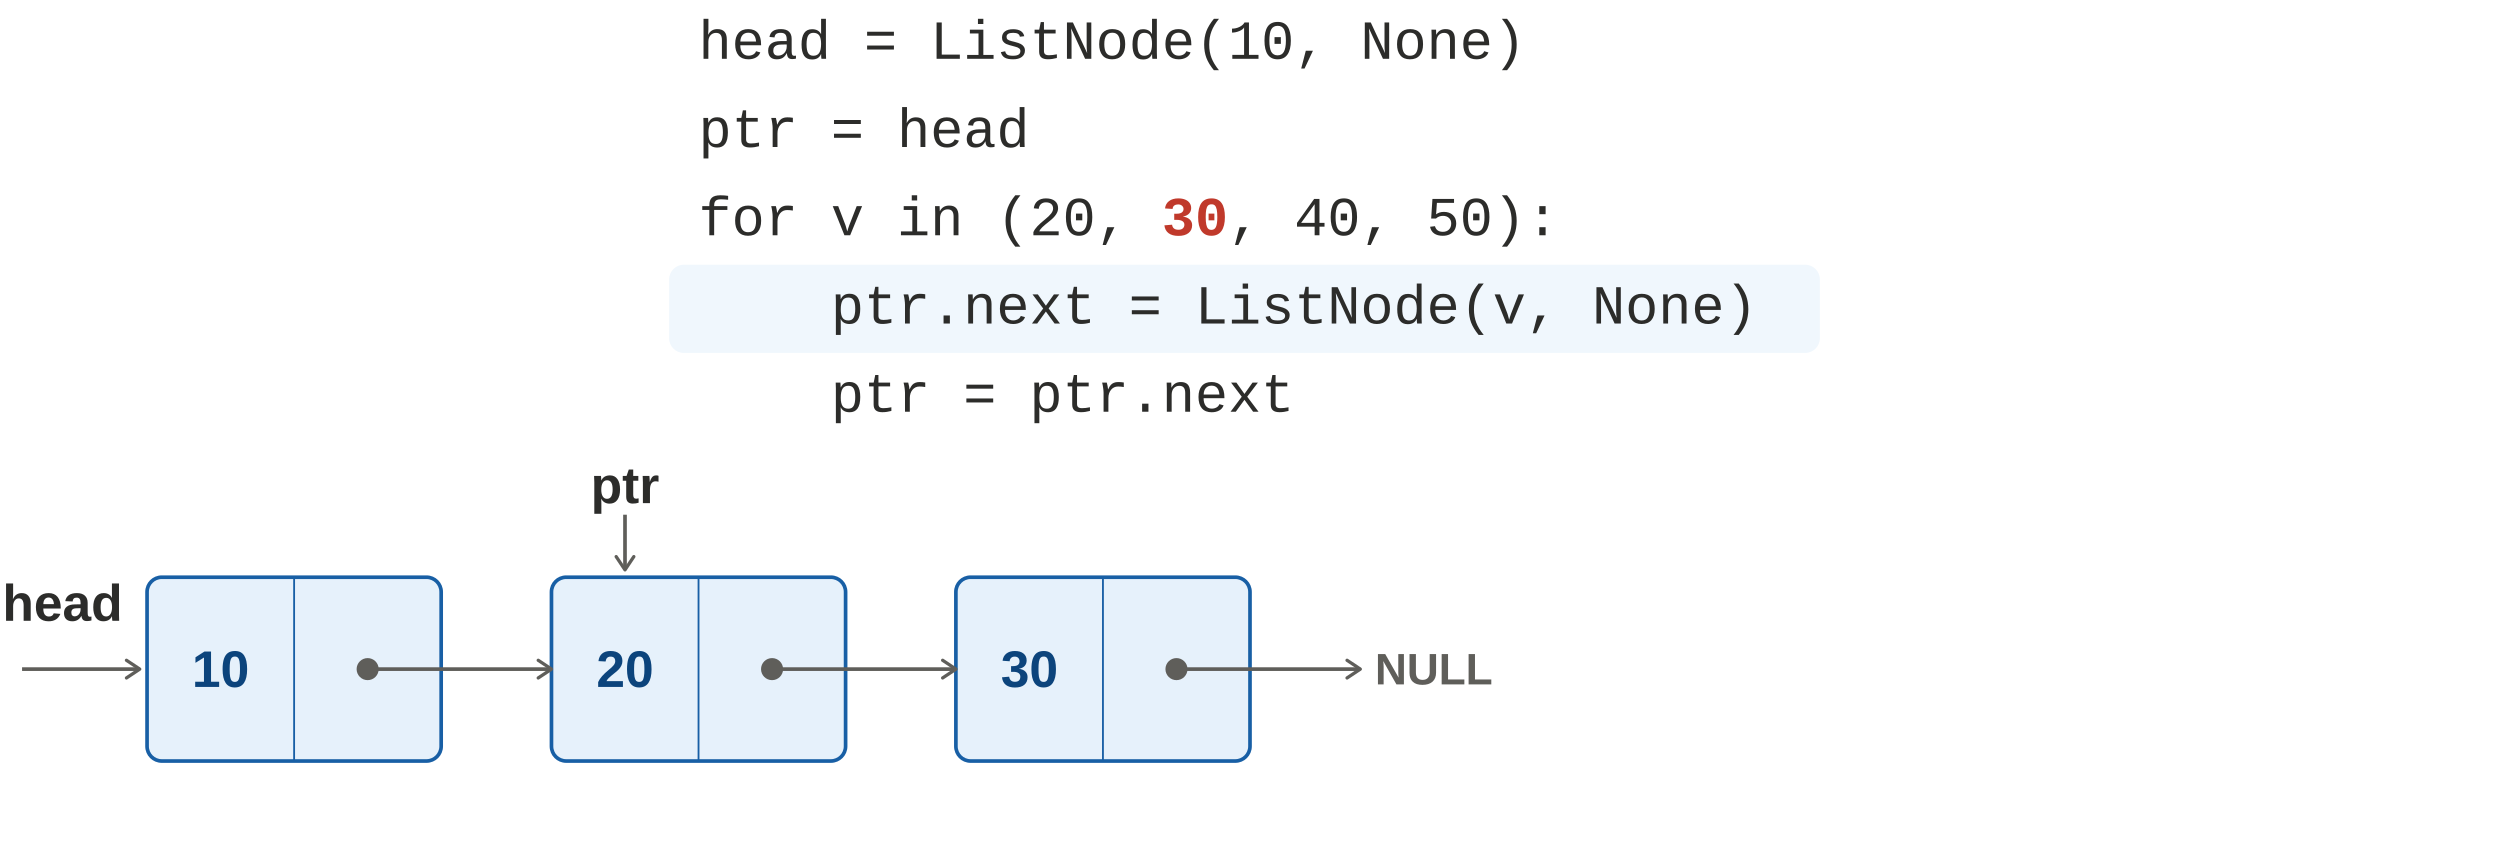
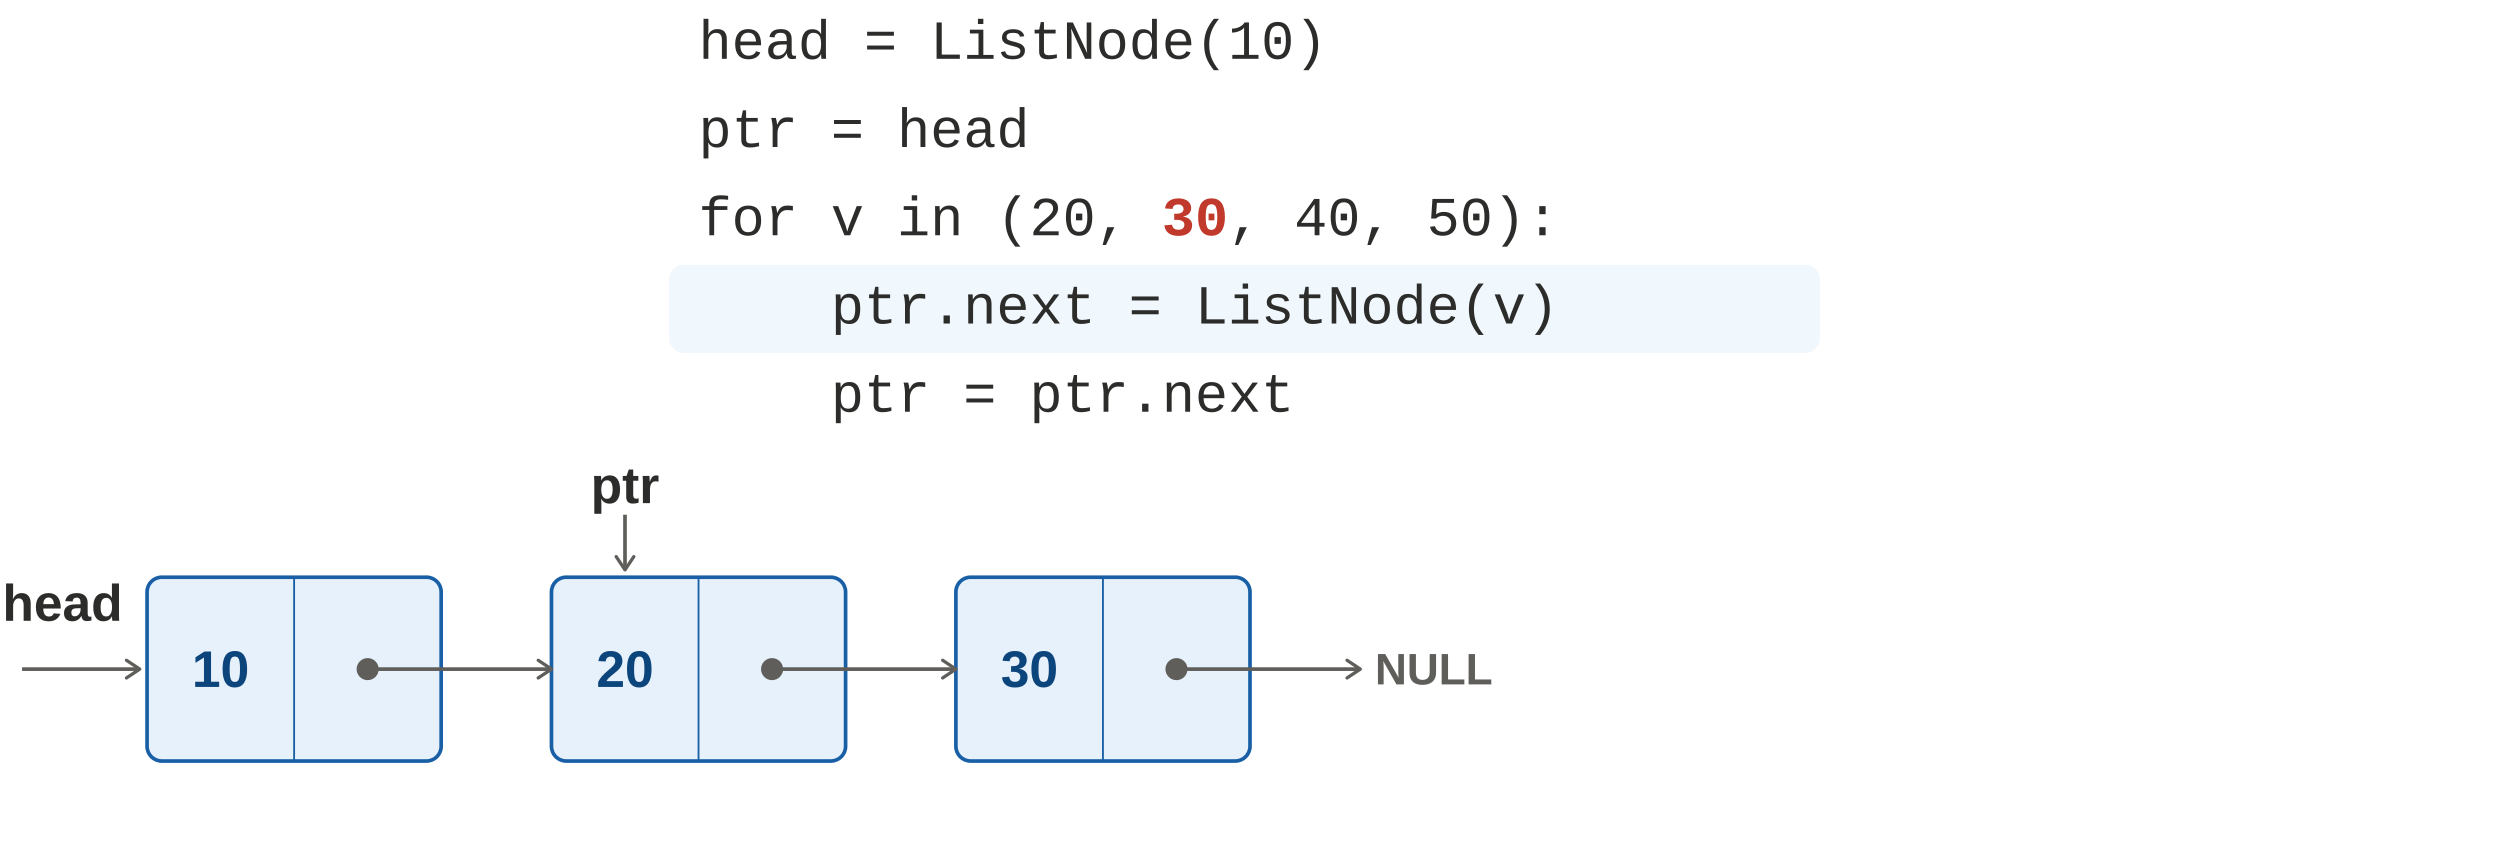
<svg xmlns="http://www.w3.org/2000/svg" width="680" height="230" viewBox="0 0 680 230">
  <defs>
    <marker id="arrow" viewBox="0 0 10 10" refX="8" refY="5" markerWidth="6" markerHeight="6" orient="auto-start-reverse">
      <path d="M2 1L8 5L2 9" fill="none" stroke="#5F5E5A" stroke-width="1.5" stroke-linecap="round" stroke-linejoin="round" />
    </marker>
  </defs>
  <rect x="182" y="72" width="313" height="24" rx="4" fill="#F0F7FD" />
-   <text x="190" y="12" font-family="Consolas, Menlo, 'Courier New', monospace" font-size="15" dominant-baseline="central" fill="#2C2C2A">head = ListNode(10, None)</text>
+   <text x="190" y="12" font-family="Consolas, Menlo, 'Courier New', monospace" font-size="15" dominant-baseline="central" fill="#2C2C2A">head = ListNode(10)</text>
  <text x="190" y="36" font-family="Consolas, Menlo, 'Courier New', monospace" font-size="15" dominant-baseline="central" fill="#2C2C2A">ptr = head</text>
  <text x="190" y="60" font-family="Consolas, Menlo, 'Courier New', monospace" font-size="15" dominant-baseline="central" fill="#2C2C2A">for v in (20, <tspan fill="#C0392B" font-weight="700">30</tspan>, 40, 50):</text>
-   <text x="226" y="84" font-family="Consolas, Menlo, 'Courier New', monospace" font-size="15" dominant-baseline="central" fill="#2C2C2A">ptr.next = ListNode(v, None)</text>
+   <text x="226" y="84" font-family="Consolas, Menlo, 'Courier New', monospace" font-size="15" dominant-baseline="central" fill="#2C2C2A">ptr.next = ListNode(v)</text>
  <text x="226" y="108" font-family="Consolas, Menlo, 'Courier New', monospace" font-size="15" dominant-baseline="central" fill="#2C2C2A">ptr = ptr.next</text>
  <text x="17" y="164" text-anchor="middle" dominant-baseline="central" font-family="Arial, Helvetica, sans-serif" font-size="14" font-weight="600" fill="#2C2C2A">head</text>
  <line x1="6" y1="182" x2="38" y2="182" stroke="#5F5E5A" stroke-width="1" marker-end="url(#arrow)" />
  <text x="170" y="132" text-anchor="middle" dominant-baseline="central" font-family="Arial, Helvetica, sans-serif" font-size="14" font-weight="600" fill="#2C2C2A">ptr</text>
  <line x1="170" y1="140" x2="170" y2="155" stroke="#5F5E5A" stroke-width="1" marker-end="url(#arrow)" />
  <rect x="40" y="157" width="80" height="50" rx="4" fill="#E6F1FB" stroke="#185FA5" stroke-width="1" />
  <line x1="80" y1="157" x2="80" y2="207" stroke="#185FA5" stroke-width="0.5" />
  <text x="60" y="182" text-anchor="middle" dominant-baseline="central" font-family="Arial, Helvetica, sans-serif" font-size="14" font-weight="600" fill="#0C447C">10</text>
  <rect x="150" y="157" width="80" height="50" rx="4" fill="#E6F1FB" stroke="#185FA5" stroke-width="1" />
  <line x1="190" y1="157" x2="190" y2="207" stroke="#185FA5" stroke-width="0.5" />
  <text x="170" y="182" text-anchor="middle" dominant-baseline="central" font-family="Arial, Helvetica, sans-serif" font-size="14" font-weight="600" fill="#0C447C">20</text>
  <rect x="260" y="157" width="80" height="50" rx="4" fill="#E6F1FB" stroke="#185FA5" stroke-width="1" />
  <line x1="300" y1="157" x2="300" y2="207" stroke="#185FA5" stroke-width="0.5" />
  <text x="280" y="182" text-anchor="middle" dominant-baseline="central" font-family="Arial, Helvetica, sans-serif" font-size="14" font-weight="600" fill="#0C447C">30</text>
  <text x="390" y="182" text-anchor="middle" dominant-baseline="central" font-family="Arial, Helvetica, sans-serif" font-size="12" font-weight="600" fill="#5F5E5A">NULL</text>
  <circle cx="100" cy="182" r="3" fill="#5F5E5A" />
  <line x1="100" y1="182" x2="150" y2="182" stroke="#5F5E5A" stroke-width="1" marker-end="url(#arrow)" />
  <circle cx="210" cy="182" r="3" fill="#5F5E5A" />
  <line x1="210" y1="182" x2="260" y2="182" stroke="#5F5E5A" stroke-width="1" marker-end="url(#arrow)" />
  <circle cx="320" cy="182" r="3" fill="#5F5E5A" />
  <line x1="320" y1="182" x2="370" y2="182" stroke="#5F5E5A" stroke-width="1" marker-end="url(#arrow)" />
</svg>
